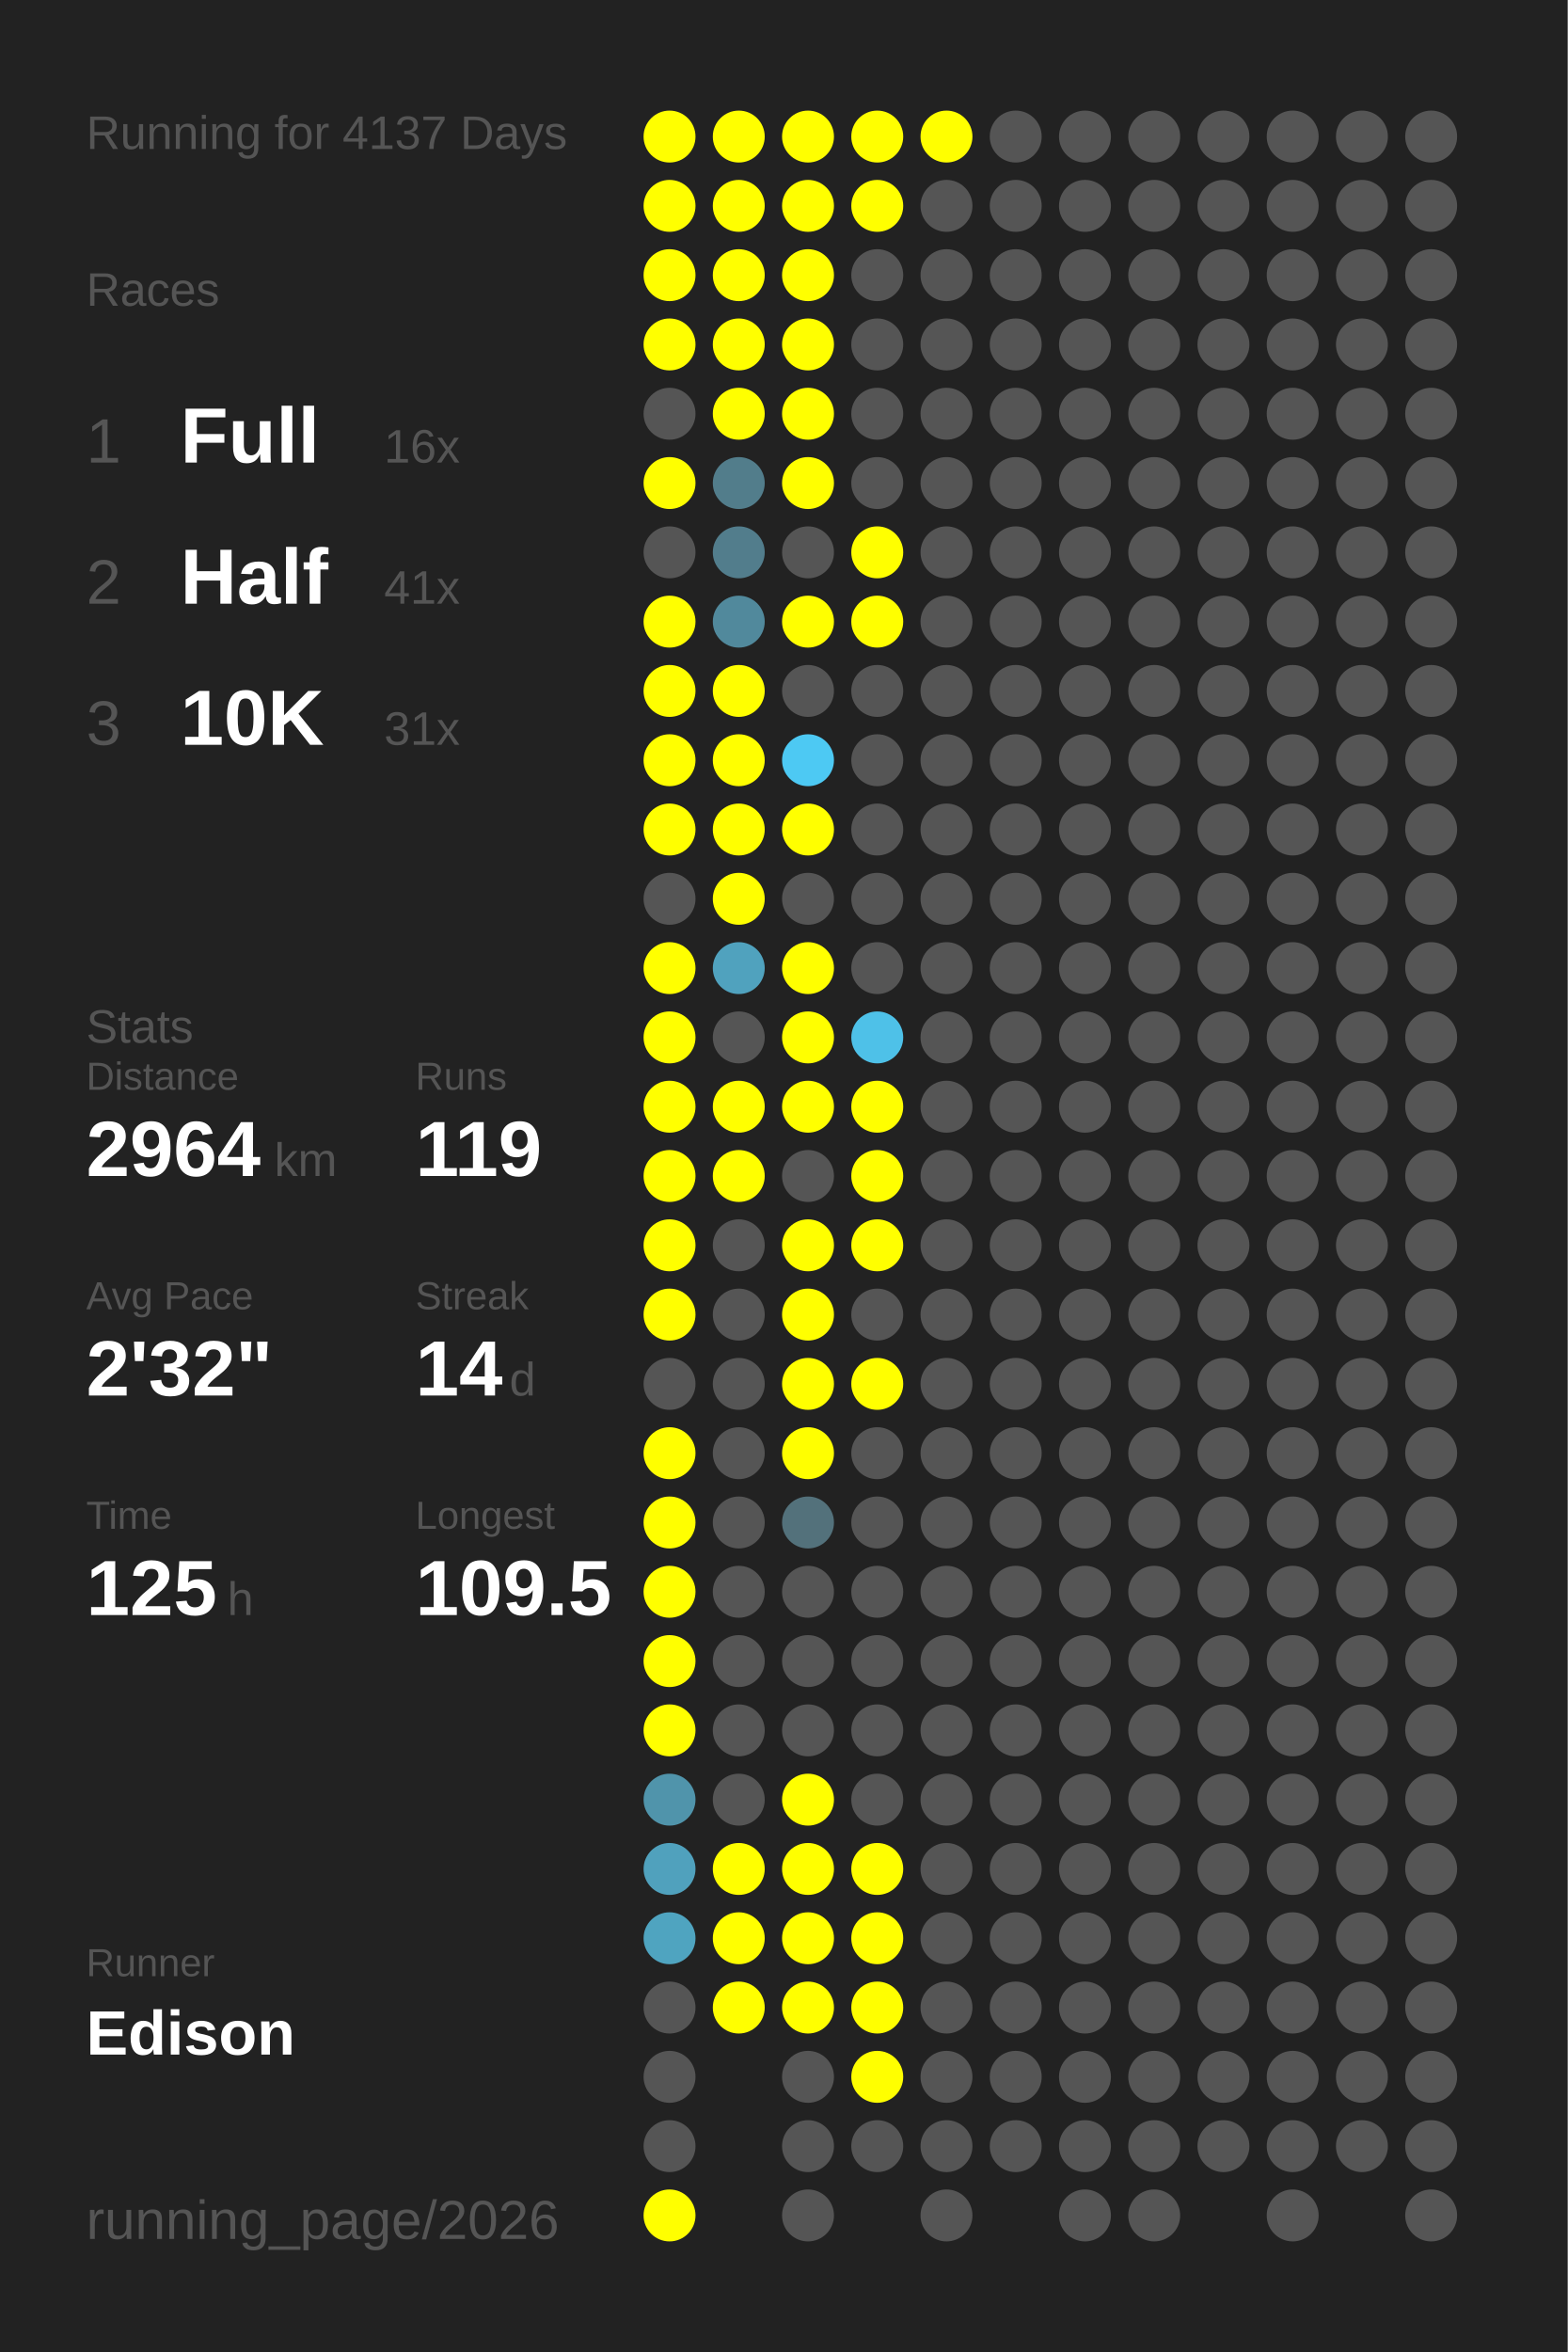
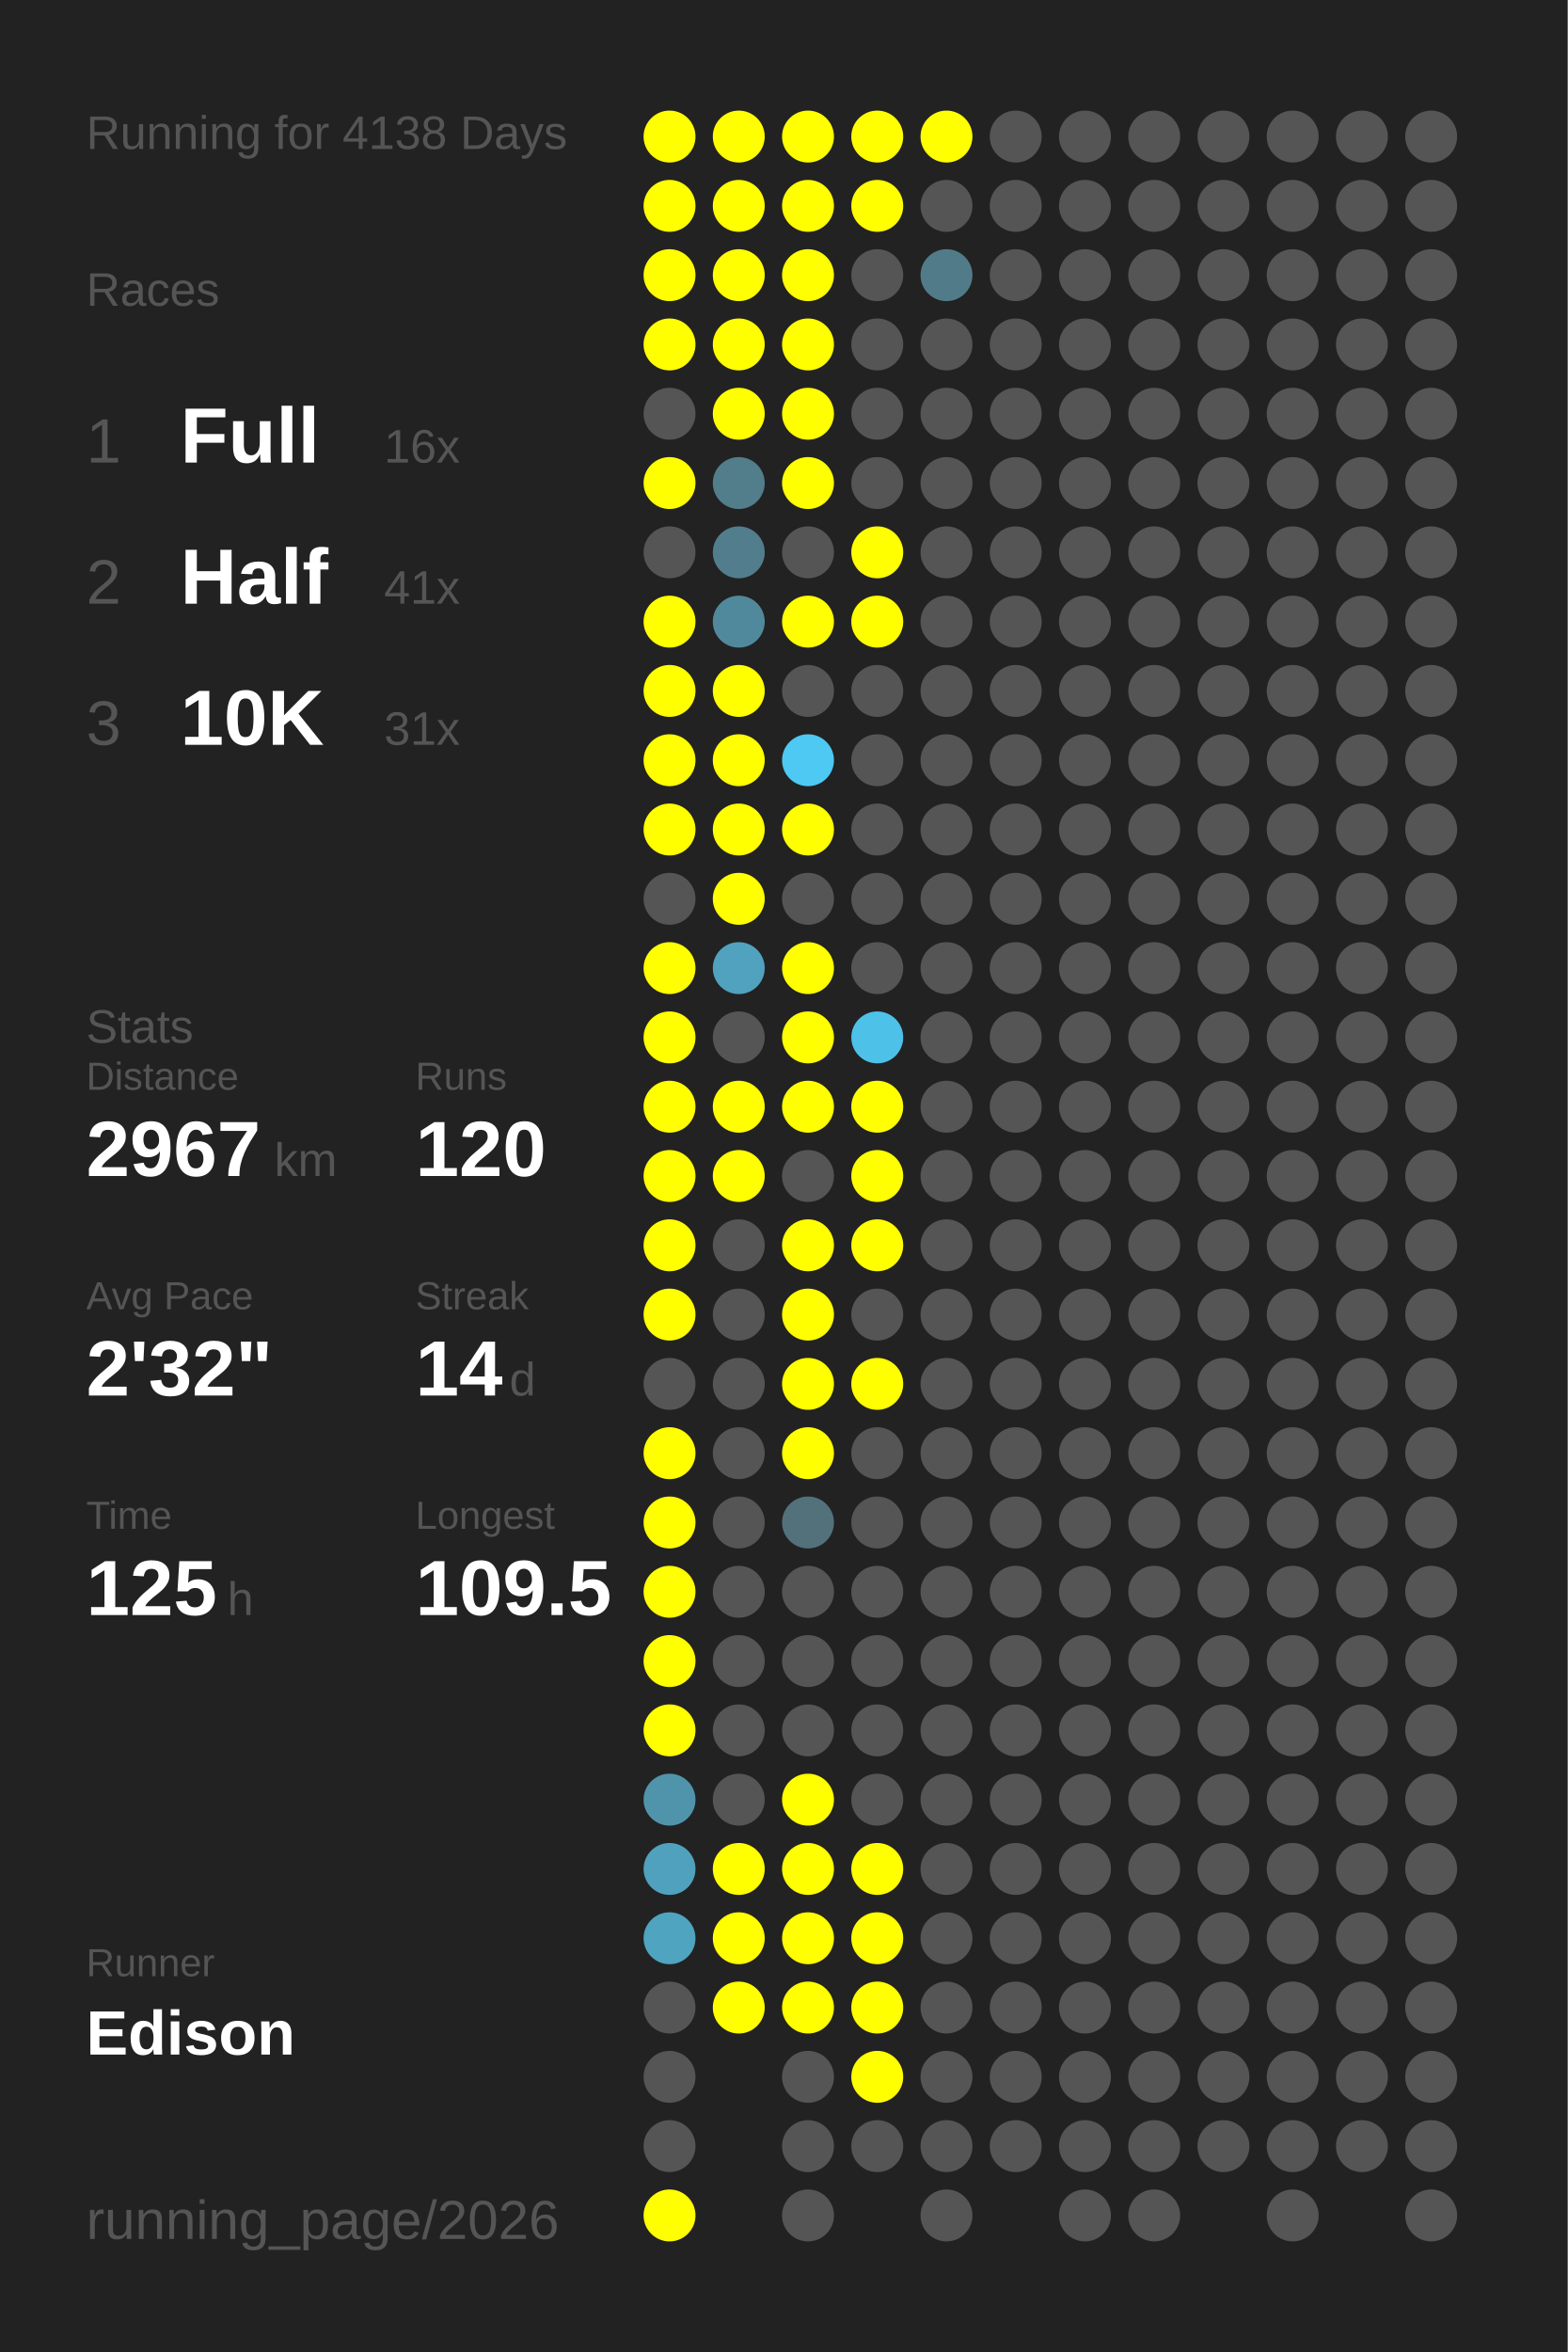
<svg xmlns="http://www.w3.org/2000/svg" baseProfile="full" height="300mm" version="1.1" viewBox="0,0,200,300" width="200mm">
  <defs />
  <rect fill="#222222" height="300" width="200" x="0" y="0" />
-   <text fill="#555555" style="font-size:6px; font-family:Arial;" x="11" y="19">Running for 4137 Days</text>
+   <text fill="#555555" style="font-size:6px; font-family:Arial;" x="11" y="19">Running for 4138 Days</text>
  <text fill="#555555" style="font-size:6px; font-family:Arial;" x="11" y="39">Races</text>
  <text fill="#555555" style="font-size:8px; font-family:Arial;" x="11" y="59">1</text>
  <text fill="#FFFFFF" style="font-size:10px; font-family:Arial; font-weight:bold;" x="23" y="59">Full</text>
  <text fill="#555555" style="font-size:6px; font-family:Arial;" x="49" y="59">16x</text>
  <text fill="#555555" style="font-size:8px; font-family:Arial;" x="11" y="77">2</text>
  <text fill="#FFFFFF" style="font-size:10px; font-family:Arial; font-weight:bold;" x="23" y="77">Half</text>
  <text fill="#555555" style="font-size:6px; font-family:Arial;" x="49" y="77">41x</text>
  <text fill="#555555" style="font-size:8px; font-family:Arial;" x="11" y="95">3</text>
  <text fill="#FFFFFF" style="font-size:10px; font-family:Arial; font-weight:bold;" x="23" y="95">10K</text>
  <text fill="#555555" style="font-size:6px; font-family:Arial;" x="49" y="95">31x</text>
  <text fill="#555555" style="font-size:6px; font-family:Arial;" x="11" y="133">Stats</text>
  <text fill="#555555" style="font-size:5px; font-family:Arial;" x="11" y="139">Distance</text>
-   <text fill="#FFFFFF" style="font-size:10px; font-family:Arial; font-weight:bold;" x="11" y="150">2964</text>
+   <text fill="#FFFFFF" style="font-size:10px; font-family:Arial; font-weight:bold;" x="11" y="150">2967</text>
  <text fill="#555555" style="font-size:6px; font-family:Arial;" x="35" y="150">km</text>
  <text fill="#555555" style="font-size:5px; font-family:Arial;" x="53" y="139">Runs</text>
-   <text fill="#FFFFFF" style="font-size:10px; font-family:Arial; font-weight:bold;" x="53" y="150">119</text>
+   <text fill="#FFFFFF" style="font-size:10px; font-family:Arial; font-weight:bold;" x="53" y="150">120</text>
  <text fill="#555555" style="font-size:5px; font-family:Arial;" x="11" y="167">Avg Pace</text>
  <text fill="#FFFFFF" style="font-size:10px; font-family:Arial; font-weight:bold;" x="11" y="178">2'32"</text>
  <text fill="#555555" style="font-size:5px; font-family:Arial;" x="53" y="167">Streak</text>
  <text fill="#FFFFFF" style="font-size:10px; font-family:Arial; font-weight:bold;" x="53" y="178">14</text>
  <text fill="#555555" style="font-size:6px; font-family:Arial;" x="65" y="178">d</text>
  <text fill="#555555" style="font-size:5px; font-family:Arial;" x="11" y="195">Time</text>
  <text fill="#FFFFFF" style="font-size:10px; font-family:Arial; font-weight:bold;" x="11" y="206">125</text>
  <text fill="#555555" style="font-size:6px; font-family:Arial;" x="29" y="206">h</text>
  <text fill="#555555" style="font-size:5px; font-family:Arial;" x="53" y="195">Longest</text>
  <text fill="#FFFFFF" style="font-size:10px; font-family:Arial; font-weight:bold;" x="53" y="206">109.5</text>
  <text fill="#555555" style="font-size:5px; font-family:Arial;" x="11" y="252.065">Runner</text>
  <text fill="#FFFFFF" style="font-size:8px; font-family:Arial; font-weight:bold;" x="11" y="262.065">Edison</text>
  <text fill="#555555" style="font-size:7px; font-family:Arial;" x="11" y="285.581">running_page/2026</text>
  <circle cx="85.417" cy="17.419" fill="#FFFF00" r="3.312" />
  <circle cx="85.417" cy="26.258" fill="#FFFF00" r="3.312" />
  <circle cx="85.417" cy="35.097" fill="#FFFF00" r="3.312" />
  <circle cx="85.417" cy="43.935" fill="#FFFF00" r="3.312" />
  <circle cx="85.417" cy="52.774" fill="#555555" r="3.312" />
  <circle cx="85.417" cy="61.613" fill="#FFFF00" r="3.312" />
  <circle cx="85.417" cy="70.452" fill="#555555" r="3.312" />
  <circle cx="85.417" cy="79.29" fill="#FFFF00" r="3.312" />
  <circle cx="85.417" cy="88.129" fill="#FFFF00" r="3.312" />
  <circle cx="85.417" cy="96.968" fill="#FFFF00" r="3.312" />
  <circle cx="85.417" cy="105.806" fill="#FFFF00" r="3.312" />
  <circle cx="85.417" cy="114.645" fill="#555555" r="3.312" />
  <circle cx="85.417" cy="123.484" fill="#FFFF00" r="3.312" />
  <circle cx="85.417" cy="132.323" fill="#FFFF00" r="3.312" />
  <circle cx="85.417" cy="141.161" fill="#FFFF00" r="3.312" />
  <circle cx="85.417" cy="150" fill="#FFFF00" r="3.312" />
  <circle cx="85.417" cy="158.839" fill="#FFFF00" r="3.312" />
  <circle cx="85.417" cy="167.677" fill="#FFFF00" r="3.312" />
  <circle cx="85.417" cy="176.516" fill="#555555" r="3.312" />
  <circle cx="85.417" cy="185.355" fill="#FFFF00" r="3.312" />
  <circle cx="85.417" cy="194.194" fill="#FFFF00" r="3.312" />
  <circle cx="85.417" cy="203.032" fill="#FFFF00" r="3.312" />
  <circle cx="85.417" cy="211.871" fill="#FFFF00" r="3.312" />
  <circle cx="85.417" cy="220.71" fill="#FFFF00" r="3.312" />
  <circle cx="85.417" cy="229.548" fill="#5094ab" r="3.312" />
  <circle cx="85.417" cy="238.387" fill="#50a1bd" r="3.312" />
  <circle cx="85.417" cy="247.226" fill="#4fa4c0" r="3.312" />
  <circle cx="85.417" cy="256.065" fill="#555555" r="3.312" />
  <circle cx="85.417" cy="264.903" fill="#555555" r="3.312" />
  <circle cx="85.417" cy="273.742" fill="#555555" r="3.312" />
  <circle cx="85.417" cy="282.581" fill="#FFFF00" r="3.312" />
  <circle cx="94.25" cy="17.419" fill="#FFFF00" r="3.312" />
  <circle cx="94.25" cy="26.258" fill="#FFFF00" r="3.312" />
  <circle cx="94.25" cy="35.097" fill="#FFFF00" r="3.312" />
  <circle cx="94.25" cy="43.935" fill="#FFFF00" r="3.312" />
  <circle cx="94.25" cy="52.774" fill="#FFFF00" r="3.312" />
  <circle cx="94.25" cy="61.613" fill="#527d8b" r="3.312" />
  <circle cx="94.25" cy="70.452" fill="#527d8c" r="3.312" />
  <circle cx="94.25" cy="79.29" fill="#51899c" r="3.312" />
  <circle cx="94.25" cy="88.129" fill="#FFFF00" r="3.312" />
  <circle cx="94.25" cy="96.968" fill="#FFFF00" r="3.312" />
  <circle cx="94.25" cy="105.806" fill="#FFFF00" r="3.312" />
  <circle cx="94.25" cy="114.645" fill="#FFFF00" r="3.312" />
  <circle cx="94.25" cy="123.484" fill="#50a2be" r="3.312" />
  <circle cx="94.25" cy="132.323" fill="#555555" r="3.312" />
  <circle cx="94.25" cy="141.161" fill="#FFFF00" r="3.312" />
  <circle cx="94.25" cy="150" fill="#FFFF00" r="3.312" />
  <circle cx="94.25" cy="158.839" fill="#555555" r="3.312" />
  <circle cx="94.25" cy="167.677" fill="#555555" r="3.312" />
  <circle cx="94.25" cy="176.516" fill="#555555" r="3.312" />
  <circle cx="94.25" cy="185.355" fill="#555555" r="3.312" />
  <circle cx="94.25" cy="194.194" fill="#555555" r="3.312" />
  <circle cx="94.25" cy="203.032" fill="#555555" r="3.312" />
  <circle cx="94.25" cy="211.871" fill="#555555" r="3.312" />
  <circle cx="94.25" cy="220.71" fill="#555555" r="3.312" />
  <circle cx="94.25" cy="229.548" fill="#555555" r="3.312" />
  <circle cx="94.25" cy="238.387" fill="#FFFF00" r="3.312" />
  <circle cx="94.25" cy="247.226" fill="#FFFF00" r="3.312" />
  <circle cx="94.25" cy="256.065" fill="#FFFF00" r="3.312" />
  <circle cx="103.083" cy="17.419" fill="#FFFF00" r="3.312" />
  <circle cx="103.083" cy="26.258" fill="#FFFF00" r="3.312" />
  <circle cx="103.083" cy="35.097" fill="#FFFF00" r="3.312" />
  <circle cx="103.083" cy="43.935" fill="#FFFF00" r="3.312" />
  <circle cx="103.083" cy="52.774" fill="#FFFF00" r="3.312" />
  <circle cx="103.083" cy="61.613" fill="#FFFF00" r="3.312" />
  <circle cx="103.083" cy="70.452" fill="#555555" r="3.312" />
  <circle cx="103.083" cy="79.29" fill="#FFFF00" r="3.312" />
  <circle cx="103.083" cy="88.129" fill="#555555" r="3.312" />
  <circle cx="103.083" cy="96.968" fill="#4dc9f3" r="3.312" />
  <circle cx="103.083" cy="105.806" fill="#FFFF00" r="3.312" />
  <circle cx="103.083" cy="114.645" fill="#555555" r="3.312" />
  <circle cx="103.083" cy="123.484" fill="#FFFF00" r="3.312" />
  <circle cx="103.083" cy="132.323" fill="#FFFF00" r="3.312" />
  <circle cx="103.083" cy="141.161" fill="#FFFF00" r="3.312" />
  <circle cx="103.083" cy="150" fill="#555555" r="3.312" />
  <circle cx="103.083" cy="158.839" fill="#FFFF00" r="3.312" />
  <circle cx="103.083" cy="167.677" fill="#FFFF00" r="3.312" />
  <circle cx="103.083" cy="176.516" fill="#FFFF00" r="3.312" />
  <circle cx="103.083" cy="185.355" fill="#FFFF00" r="3.312" />
  <circle cx="103.083" cy="194.194" fill="#53717b" r="3.312" />
  <circle cx="103.083" cy="203.032" fill="#555555" r="3.312" />
  <circle cx="103.083" cy="211.871" fill="#555555" r="3.312" />
  <circle cx="103.083" cy="220.71" fill="#555555" r="3.312" />
  <circle cx="103.083" cy="229.548" fill="#FFFF00" r="3.312" />
  <circle cx="103.083" cy="238.387" fill="#FFFF00" r="3.312" />
  <circle cx="103.083" cy="247.226" fill="#FFFF00" r="3.312" />
  <circle cx="103.083" cy="256.065" fill="#FFFF00" r="3.312" />
  <circle cx="103.083" cy="264.903" fill="#555555" r="3.312" />
  <circle cx="103.083" cy="273.742" fill="#555555" r="3.312" />
  <circle cx="103.083" cy="282.581" fill="#555555" r="3.312" />
  <circle cx="111.917" cy="17.419" fill="#FFFF00" r="3.312" />
  <circle cx="111.917" cy="26.258" fill="#FFFF00" r="3.312" />
  <circle cx="111.917" cy="35.097" fill="#555555" r="3.312" />
  <circle cx="111.917" cy="43.935" fill="#555555" r="3.312" />
  <circle cx="111.917" cy="52.774" fill="#555555" r="3.312" />
  <circle cx="111.917" cy="61.613" fill="#555555" r="3.312" />
  <circle cx="111.917" cy="70.452" fill="#FFFF00" r="3.312" />
  <circle cx="111.917" cy="79.29" fill="#FFFF00" r="3.312" />
  <circle cx="111.917" cy="88.129" fill="#555555" r="3.312" />
  <circle cx="111.917" cy="96.968" fill="#555555" r="3.312" />
  <circle cx="111.917" cy="105.806" fill="#555555" r="3.312" />
  <circle cx="111.917" cy="114.645" fill="#555555" r="3.312" />
  <circle cx="111.917" cy="123.484" fill="#555555" r="3.312" />
  <circle cx="111.917" cy="132.323" fill="#4ec1e8" r="3.312" />
  <circle cx="111.917" cy="141.161" fill="#FFFF00" r="3.312" />
  <circle cx="111.917" cy="150" fill="#FFFF00" r="3.312" />
  <circle cx="111.917" cy="158.839" fill="#FFFF00" r="3.312" />
  <circle cx="111.917" cy="167.677" fill="#555555" r="3.312" />
  <circle cx="111.917" cy="176.516" fill="#FFFF00" r="3.312" />
  <circle cx="111.917" cy="185.355" fill="#555555" r="3.312" />
  <circle cx="111.917" cy="194.194" fill="#555555" r="3.312" />
  <circle cx="111.917" cy="203.032" fill="#555555" r="3.312" />
  <circle cx="111.917" cy="211.871" fill="#555555" r="3.312" />
  <circle cx="111.917" cy="220.71" fill="#555555" r="3.312" />
  <circle cx="111.917" cy="229.548" fill="#555555" r="3.312" />
  <circle cx="111.917" cy="238.387" fill="#FFFF00" r="3.312" />
  <circle cx="111.917" cy="247.226" fill="#FFFF00" r="3.312" />
  <circle cx="111.917" cy="256.065" fill="#FFFF00" r="3.312" />
  <circle cx="111.917" cy="264.903" fill="#FFFF00" r="3.312" />
  <circle cx="111.917" cy="273.742" fill="#555555" r="3.312" />
  <circle cx="120.75" cy="17.419" fill="#FFFF00" r="3.312" />
  <circle cx="120.75" cy="26.258" fill="#555555" r="3.312" />
-   <circle cx="120.75" cy="35.097" fill="#555555" r="3.312" />
+   <circle cx="120.75" cy="35.097" fill="#527b89" r="3.312" />
  <circle cx="120.75" cy="43.935" fill="#555555" r="3.312" />
  <circle cx="120.75" cy="52.774" fill="#555555" r="3.312" />
  <circle cx="120.75" cy="61.613" fill="#555555" r="3.312" />
  <circle cx="120.75" cy="70.452" fill="#555555" r="3.312" />
  <circle cx="120.75" cy="79.29" fill="#555555" r="3.312" />
  <circle cx="120.75" cy="88.129" fill="#555555" r="3.312" />
  <circle cx="120.75" cy="96.968" fill="#555555" r="3.312" />
  <circle cx="120.75" cy="105.806" fill="#555555" r="3.312" />
  <circle cx="120.75" cy="114.645" fill="#555555" r="3.312" />
  <circle cx="120.75" cy="123.484" fill="#555555" r="3.312" />
  <circle cx="120.75" cy="132.323" fill="#555555" r="3.312" />
  <circle cx="120.75" cy="141.161" fill="#555555" r="3.312" />
  <circle cx="120.75" cy="150" fill="#555555" r="3.312" />
  <circle cx="120.75" cy="158.839" fill="#555555" r="3.312" />
  <circle cx="120.75" cy="167.677" fill="#555555" r="3.312" />
  <circle cx="120.75" cy="176.516" fill="#555555" r="3.312" />
  <circle cx="120.75" cy="185.355" fill="#555555" r="3.312" />
  <circle cx="120.75" cy="194.194" fill="#555555" r="3.312" />
  <circle cx="120.75" cy="203.032" fill="#555555" r="3.312" />
  <circle cx="120.75" cy="211.871" fill="#555555" r="3.312" />
  <circle cx="120.75" cy="220.71" fill="#555555" r="3.312" />
  <circle cx="120.75" cy="229.548" fill="#555555" r="3.312" />
  <circle cx="120.75" cy="238.387" fill="#555555" r="3.312" />
  <circle cx="120.75" cy="247.226" fill="#555555" r="3.312" />
  <circle cx="120.75" cy="256.065" fill="#555555" r="3.312" />
  <circle cx="120.75" cy="264.903" fill="#555555" r="3.312" />
  <circle cx="120.75" cy="273.742" fill="#555555" r="3.312" />
  <circle cx="120.75" cy="282.581" fill="#555555" r="3.312" />
  <circle cx="129.583" cy="17.419" fill="#555555" r="3.312" />
  <circle cx="129.583" cy="26.258" fill="#555555" r="3.312" />
  <circle cx="129.583" cy="35.097" fill="#555555" r="3.312" />
  <circle cx="129.583" cy="43.935" fill="#555555" r="3.312" />
  <circle cx="129.583" cy="52.774" fill="#555555" r="3.312" />
  <circle cx="129.583" cy="61.613" fill="#555555" r="3.312" />
  <circle cx="129.583" cy="70.452" fill="#555555" r="3.312" />
  <circle cx="129.583" cy="79.29" fill="#555555" r="3.312" />
  <circle cx="129.583" cy="88.129" fill="#555555" r="3.312" />
  <circle cx="129.583" cy="96.968" fill="#555555" r="3.312" />
  <circle cx="129.583" cy="105.806" fill="#555555" r="3.312" />
  <circle cx="129.583" cy="114.645" fill="#555555" r="3.312" />
  <circle cx="129.583" cy="123.484" fill="#555555" r="3.312" />
  <circle cx="129.583" cy="132.323" fill="#555555" r="3.312" />
  <circle cx="129.583" cy="141.161" fill="#555555" r="3.312" />
  <circle cx="129.583" cy="150" fill="#555555" r="3.312" />
  <circle cx="129.583" cy="158.839" fill="#555555" r="3.312" />
  <circle cx="129.583" cy="167.677" fill="#555555" r="3.312" />
  <circle cx="129.583" cy="176.516" fill="#555555" r="3.312" />
  <circle cx="129.583" cy="185.355" fill="#555555" r="3.312" />
  <circle cx="129.583" cy="194.194" fill="#555555" r="3.312" />
  <circle cx="129.583" cy="203.032" fill="#555555" r="3.312" />
  <circle cx="129.583" cy="211.871" fill="#555555" r="3.312" />
  <circle cx="129.583" cy="220.71" fill="#555555" r="3.312" />
  <circle cx="129.583" cy="229.548" fill="#555555" r="3.312" />
  <circle cx="129.583" cy="238.387" fill="#555555" r="3.312" />
  <circle cx="129.583" cy="247.226" fill="#555555" r="3.312" />
  <circle cx="129.583" cy="256.065" fill="#555555" r="3.312" />
  <circle cx="129.583" cy="264.903" fill="#555555" r="3.312" />
  <circle cx="129.583" cy="273.742" fill="#555555" r="3.312" />
  <circle cx="138.417" cy="17.419" fill="#555555" r="3.312" />
  <circle cx="138.417" cy="26.258" fill="#555555" r="3.312" />
  <circle cx="138.417" cy="35.097" fill="#555555" r="3.312" />
  <circle cx="138.417" cy="43.935" fill="#555555" r="3.312" />
  <circle cx="138.417" cy="52.774" fill="#555555" r="3.312" />
  <circle cx="138.417" cy="61.613" fill="#555555" r="3.312" />
  <circle cx="138.417" cy="70.452" fill="#555555" r="3.312" />
  <circle cx="138.417" cy="79.29" fill="#555555" r="3.312" />
  <circle cx="138.417" cy="88.129" fill="#555555" r="3.312" />
  <circle cx="138.417" cy="96.968" fill="#555555" r="3.312" />
  <circle cx="138.417" cy="105.806" fill="#555555" r="3.312" />
  <circle cx="138.417" cy="114.645" fill="#555555" r="3.312" />
  <circle cx="138.417" cy="123.484" fill="#555555" r="3.312" />
  <circle cx="138.417" cy="132.323" fill="#555555" r="3.312" />
  <circle cx="138.417" cy="141.161" fill="#555555" r="3.312" />
  <circle cx="138.417" cy="150" fill="#555555" r="3.312" />
  <circle cx="138.417" cy="158.839" fill="#555555" r="3.312" />
  <circle cx="138.417" cy="167.677" fill="#555555" r="3.312" />
  <circle cx="138.417" cy="176.516" fill="#555555" r="3.312" />
  <circle cx="138.417" cy="185.355" fill="#555555" r="3.312" />
  <circle cx="138.417" cy="194.194" fill="#555555" r="3.312" />
  <circle cx="138.417" cy="203.032" fill="#555555" r="3.312" />
  <circle cx="138.417" cy="211.871" fill="#555555" r="3.312" />
  <circle cx="138.417" cy="220.71" fill="#555555" r="3.312" />
  <circle cx="138.417" cy="229.548" fill="#555555" r="3.312" />
  <circle cx="138.417" cy="238.387" fill="#555555" r="3.312" />
  <circle cx="138.417" cy="247.226" fill="#555555" r="3.312" />
  <circle cx="138.417" cy="256.065" fill="#555555" r="3.312" />
  <circle cx="138.417" cy="264.903" fill="#555555" r="3.312" />
  <circle cx="138.417" cy="273.742" fill="#555555" r="3.312" />
  <circle cx="138.417" cy="282.581" fill="#555555" r="3.312" />
  <circle cx="147.25" cy="17.419" fill="#555555" r="3.312" />
  <circle cx="147.25" cy="26.258" fill="#555555" r="3.312" />
  <circle cx="147.25" cy="35.097" fill="#555555" r="3.312" />
  <circle cx="147.25" cy="43.935" fill="#555555" r="3.312" />
  <circle cx="147.25" cy="52.774" fill="#555555" r="3.312" />
  <circle cx="147.25" cy="61.613" fill="#555555" r="3.312" />
  <circle cx="147.25" cy="70.452" fill="#555555" r="3.312" />
  <circle cx="147.25" cy="79.29" fill="#555555" r="3.312" />
  <circle cx="147.25" cy="88.129" fill="#555555" r="3.312" />
  <circle cx="147.25" cy="96.968" fill="#555555" r="3.312" />
  <circle cx="147.25" cy="105.806" fill="#555555" r="3.312" />
  <circle cx="147.25" cy="114.645" fill="#555555" r="3.312" />
  <circle cx="147.25" cy="123.484" fill="#555555" r="3.312" />
  <circle cx="147.25" cy="132.323" fill="#555555" r="3.312" />
  <circle cx="147.25" cy="141.161" fill="#555555" r="3.312" />
  <circle cx="147.25" cy="150" fill="#555555" r="3.312" />
  <circle cx="147.25" cy="158.839" fill="#555555" r="3.312" />
  <circle cx="147.25" cy="167.677" fill="#555555" r="3.312" />
  <circle cx="147.25" cy="176.516" fill="#555555" r="3.312" />
  <circle cx="147.25" cy="185.355" fill="#555555" r="3.312" />
  <circle cx="147.25" cy="194.194" fill="#555555" r="3.312" />
  <circle cx="147.25" cy="203.032" fill="#555555" r="3.312" />
  <circle cx="147.25" cy="211.871" fill="#555555" r="3.312" />
  <circle cx="147.25" cy="220.71" fill="#555555" r="3.312" />
  <circle cx="147.25" cy="229.548" fill="#555555" r="3.312" />
  <circle cx="147.25" cy="238.387" fill="#555555" r="3.312" />
  <circle cx="147.25" cy="247.226" fill="#555555" r="3.312" />
  <circle cx="147.25" cy="256.065" fill="#555555" r="3.312" />
  <circle cx="147.25" cy="264.903" fill="#555555" r="3.312" />
  <circle cx="147.25" cy="273.742" fill="#555555" r="3.312" />
  <circle cx="147.25" cy="282.581" fill="#555555" r="3.312" />
  <circle cx="156.083" cy="17.419" fill="#555555" r="3.312" />
  <circle cx="156.083" cy="26.258" fill="#555555" r="3.312" />
  <circle cx="156.083" cy="35.097" fill="#555555" r="3.312" />
  <circle cx="156.083" cy="43.935" fill="#555555" r="3.312" />
  <circle cx="156.083" cy="52.774" fill="#555555" r="3.312" />
  <circle cx="156.083" cy="61.613" fill="#555555" r="3.312" />
  <circle cx="156.083" cy="70.452" fill="#555555" r="3.312" />
  <circle cx="156.083" cy="79.29" fill="#555555" r="3.312" />
  <circle cx="156.083" cy="88.129" fill="#555555" r="3.312" />
  <circle cx="156.083" cy="96.968" fill="#555555" r="3.312" />
  <circle cx="156.083" cy="105.806" fill="#555555" r="3.312" />
  <circle cx="156.083" cy="114.645" fill="#555555" r="3.312" />
  <circle cx="156.083" cy="123.484" fill="#555555" r="3.312" />
  <circle cx="156.083" cy="132.323" fill="#555555" r="3.312" />
  <circle cx="156.083" cy="141.161" fill="#555555" r="3.312" />
  <circle cx="156.083" cy="150" fill="#555555" r="3.312" />
  <circle cx="156.083" cy="158.839" fill="#555555" r="3.312" />
  <circle cx="156.083" cy="167.677" fill="#555555" r="3.312" />
  <circle cx="156.083" cy="176.516" fill="#555555" r="3.312" />
  <circle cx="156.083" cy="185.355" fill="#555555" r="3.312" />
  <circle cx="156.083" cy="194.194" fill="#555555" r="3.312" />
  <circle cx="156.083" cy="203.032" fill="#555555" r="3.312" />
  <circle cx="156.083" cy="211.871" fill="#555555" r="3.312" />
  <circle cx="156.083" cy="220.71" fill="#555555" r="3.312" />
  <circle cx="156.083" cy="229.548" fill="#555555" r="3.312" />
  <circle cx="156.083" cy="238.387" fill="#555555" r="3.312" />
  <circle cx="156.083" cy="247.226" fill="#555555" r="3.312" />
  <circle cx="156.083" cy="256.065" fill="#555555" r="3.312" />
  <circle cx="156.083" cy="264.903" fill="#555555" r="3.312" />
  <circle cx="156.083" cy="273.742" fill="#555555" r="3.312" />
  <circle cx="164.917" cy="17.419" fill="#555555" r="3.312" />
  <circle cx="164.917" cy="26.258" fill="#555555" r="3.312" />
  <circle cx="164.917" cy="35.097" fill="#555555" r="3.312" />
  <circle cx="164.917" cy="43.935" fill="#555555" r="3.312" />
  <circle cx="164.917" cy="52.774" fill="#555555" r="3.312" />
  <circle cx="164.917" cy="61.613" fill="#555555" r="3.312" />
  <circle cx="164.917" cy="70.452" fill="#555555" r="3.312" />
  <circle cx="164.917" cy="79.29" fill="#555555" r="3.312" />
  <circle cx="164.917" cy="88.129" fill="#555555" r="3.312" />
  <circle cx="164.917" cy="96.968" fill="#555555" r="3.312" />
  <circle cx="164.917" cy="105.806" fill="#555555" r="3.312" />
  <circle cx="164.917" cy="114.645" fill="#555555" r="3.312" />
  <circle cx="164.917" cy="123.484" fill="#555555" r="3.312" />
  <circle cx="164.917" cy="132.323" fill="#555555" r="3.312" />
  <circle cx="164.917" cy="141.161" fill="#555555" r="3.312" />
  <circle cx="164.917" cy="150" fill="#555555" r="3.312" />
  <circle cx="164.917" cy="158.839" fill="#555555" r="3.312" />
  <circle cx="164.917" cy="167.677" fill="#555555" r="3.312" />
  <circle cx="164.917" cy="176.516" fill="#555555" r="3.312" />
  <circle cx="164.917" cy="185.355" fill="#555555" r="3.312" />
  <circle cx="164.917" cy="194.194" fill="#555555" r="3.312" />
  <circle cx="164.917" cy="203.032" fill="#555555" r="3.312" />
  <circle cx="164.917" cy="211.871" fill="#555555" r="3.312" />
  <circle cx="164.917" cy="220.71" fill="#555555" r="3.312" />
  <circle cx="164.917" cy="229.548" fill="#555555" r="3.312" />
  <circle cx="164.917" cy="238.387" fill="#555555" r="3.312" />
  <circle cx="164.917" cy="247.226" fill="#555555" r="3.312" />
  <circle cx="164.917" cy="256.065" fill="#555555" r="3.312" />
  <circle cx="164.917" cy="264.903" fill="#555555" r="3.312" />
  <circle cx="164.917" cy="273.742" fill="#555555" r="3.312" />
  <circle cx="164.917" cy="282.581" fill="#555555" r="3.312" />
  <circle cx="173.75" cy="17.419" fill="#555555" r="3.312" />
  <circle cx="173.75" cy="26.258" fill="#555555" r="3.312" />
  <circle cx="173.75" cy="35.097" fill="#555555" r="3.312" />
  <circle cx="173.75" cy="43.935" fill="#555555" r="3.312" />
  <circle cx="173.75" cy="52.774" fill="#555555" r="3.312" />
  <circle cx="173.75" cy="61.613" fill="#555555" r="3.312" />
  <circle cx="173.75" cy="70.452" fill="#555555" r="3.312" />
  <circle cx="173.75" cy="79.29" fill="#555555" r="3.312" />
  <circle cx="173.75" cy="88.129" fill="#555555" r="3.312" />
  <circle cx="173.75" cy="96.968" fill="#555555" r="3.312" />
  <circle cx="173.75" cy="105.806" fill="#555555" r="3.312" />
  <circle cx="173.75" cy="114.645" fill="#555555" r="3.312" />
  <circle cx="173.75" cy="123.484" fill="#555555" r="3.312" />
  <circle cx="173.75" cy="132.323" fill="#555555" r="3.312" />
  <circle cx="173.75" cy="141.161" fill="#555555" r="3.312" />
  <circle cx="173.75" cy="150" fill="#555555" r="3.312" />
  <circle cx="173.75" cy="158.839" fill="#555555" r="3.312" />
  <circle cx="173.75" cy="167.677" fill="#555555" r="3.312" />
  <circle cx="173.75" cy="176.516" fill="#555555" r="3.312" />
  <circle cx="173.75" cy="185.355" fill="#555555" r="3.312" />
  <circle cx="173.75" cy="194.194" fill="#555555" r="3.312" />
  <circle cx="173.75" cy="203.032" fill="#555555" r="3.312" />
  <circle cx="173.75" cy="211.871" fill="#555555" r="3.312" />
  <circle cx="173.75" cy="220.71" fill="#555555" r="3.312" />
  <circle cx="173.75" cy="229.548" fill="#555555" r="3.312" />
  <circle cx="173.75" cy="238.387" fill="#555555" r="3.312" />
  <circle cx="173.75" cy="247.226" fill="#555555" r="3.312" />
  <circle cx="173.75" cy="256.065" fill="#555555" r="3.312" />
  <circle cx="173.75" cy="264.903" fill="#555555" r="3.312" />
  <circle cx="173.75" cy="273.742" fill="#555555" r="3.312" />
  <circle cx="182.583" cy="17.419" fill="#555555" r="3.312" />
  <circle cx="182.583" cy="26.258" fill="#555555" r="3.312" />
  <circle cx="182.583" cy="35.097" fill="#555555" r="3.312" />
  <circle cx="182.583" cy="43.935" fill="#555555" r="3.312" />
  <circle cx="182.583" cy="52.774" fill="#555555" r="3.312" />
  <circle cx="182.583" cy="61.613" fill="#555555" r="3.312" />
  <circle cx="182.583" cy="70.452" fill="#555555" r="3.312" />
  <circle cx="182.583" cy="79.29" fill="#555555" r="3.312" />
  <circle cx="182.583" cy="88.129" fill="#555555" r="3.312" />
  <circle cx="182.583" cy="96.968" fill="#555555" r="3.312" />
  <circle cx="182.583" cy="105.806" fill="#555555" r="3.312" />
  <circle cx="182.583" cy="114.645" fill="#555555" r="3.312" />
  <circle cx="182.583" cy="123.484" fill="#555555" r="3.312" />
  <circle cx="182.583" cy="132.323" fill="#555555" r="3.312" />
  <circle cx="182.583" cy="141.161" fill="#555555" r="3.312" />
  <circle cx="182.583" cy="150" fill="#555555" r="3.312" />
  <circle cx="182.583" cy="158.839" fill="#555555" r="3.312" />
  <circle cx="182.583" cy="167.677" fill="#555555" r="3.312" />
  <circle cx="182.583" cy="176.516" fill="#555555" r="3.312" />
  <circle cx="182.583" cy="185.355" fill="#555555" r="3.312" />
  <circle cx="182.583" cy="194.194" fill="#555555" r="3.312" />
  <circle cx="182.583" cy="203.032" fill="#555555" r="3.312" />
  <circle cx="182.583" cy="211.871" fill="#555555" r="3.312" />
  <circle cx="182.583" cy="220.71" fill="#555555" r="3.312" />
  <circle cx="182.583" cy="229.548" fill="#555555" r="3.312" />
  <circle cx="182.583" cy="238.387" fill="#555555" r="3.312" />
  <circle cx="182.583" cy="247.226" fill="#555555" r="3.312" />
  <circle cx="182.583" cy="256.065" fill="#555555" r="3.312" />
  <circle cx="182.583" cy="264.903" fill="#555555" r="3.312" />
  <circle cx="182.583" cy="273.742" fill="#555555" r="3.312" />
  <circle cx="182.583" cy="282.581" fill="#555555" r="3.312" />
</svg>
